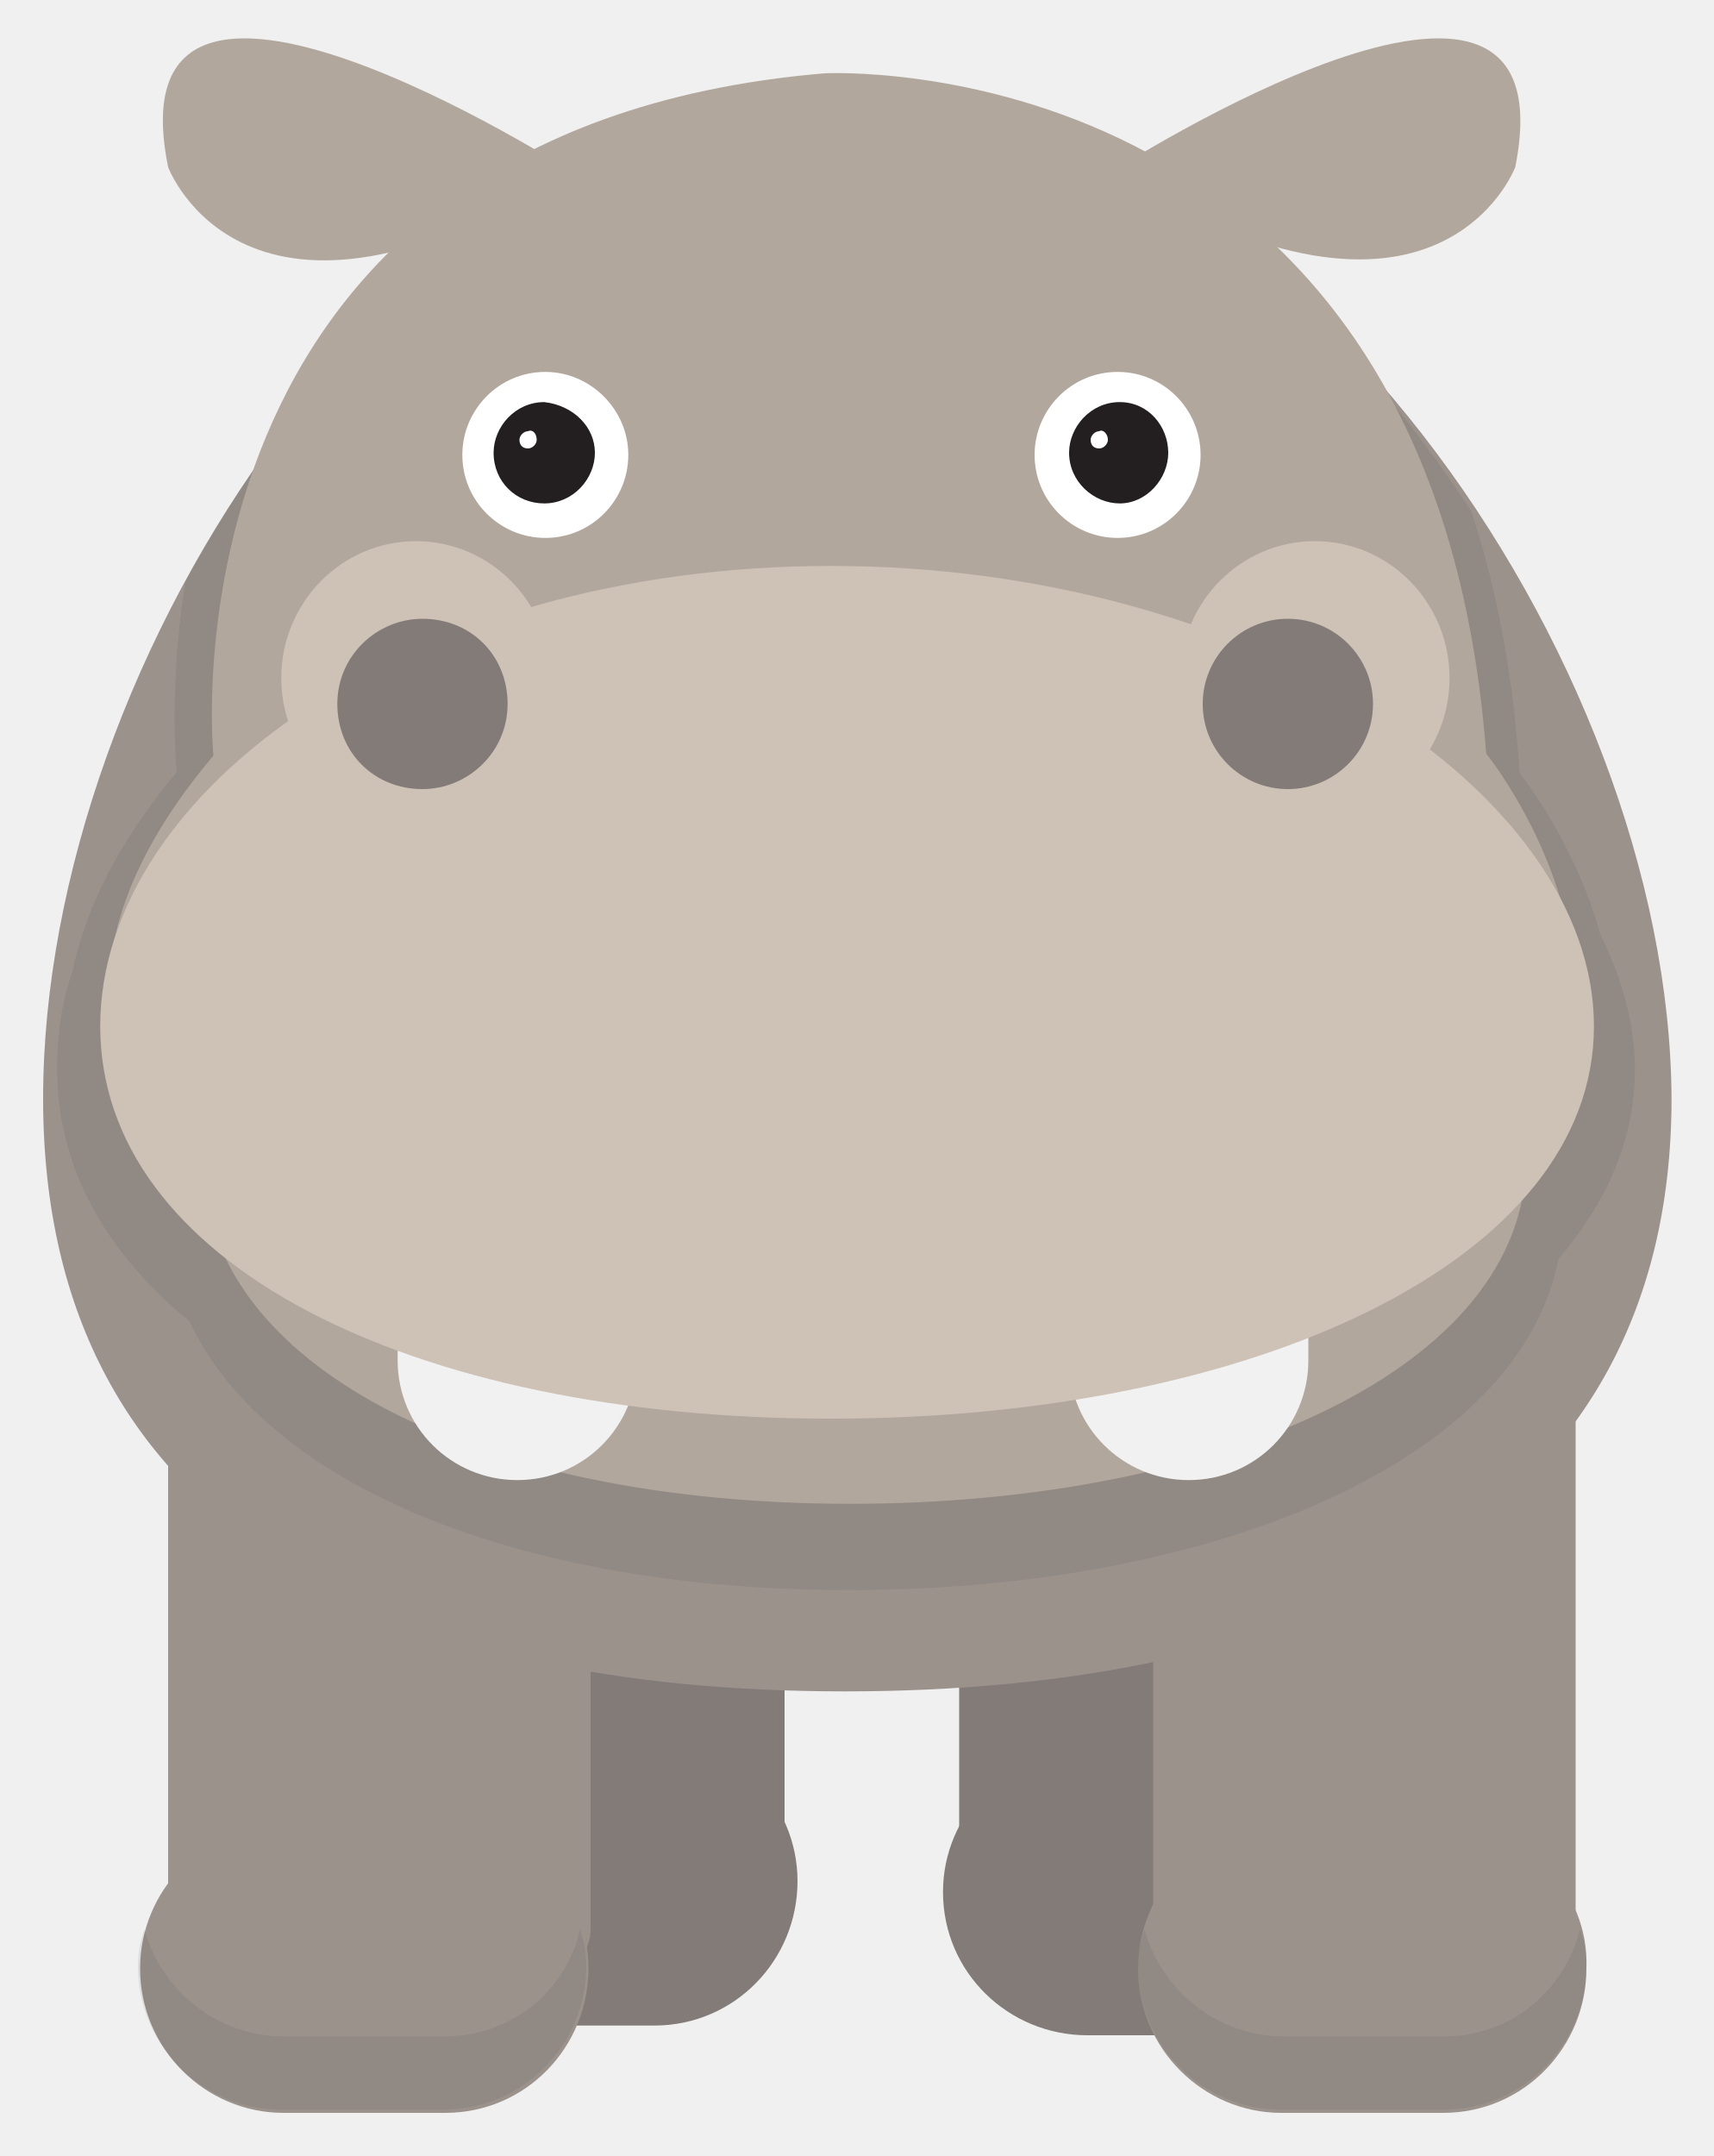
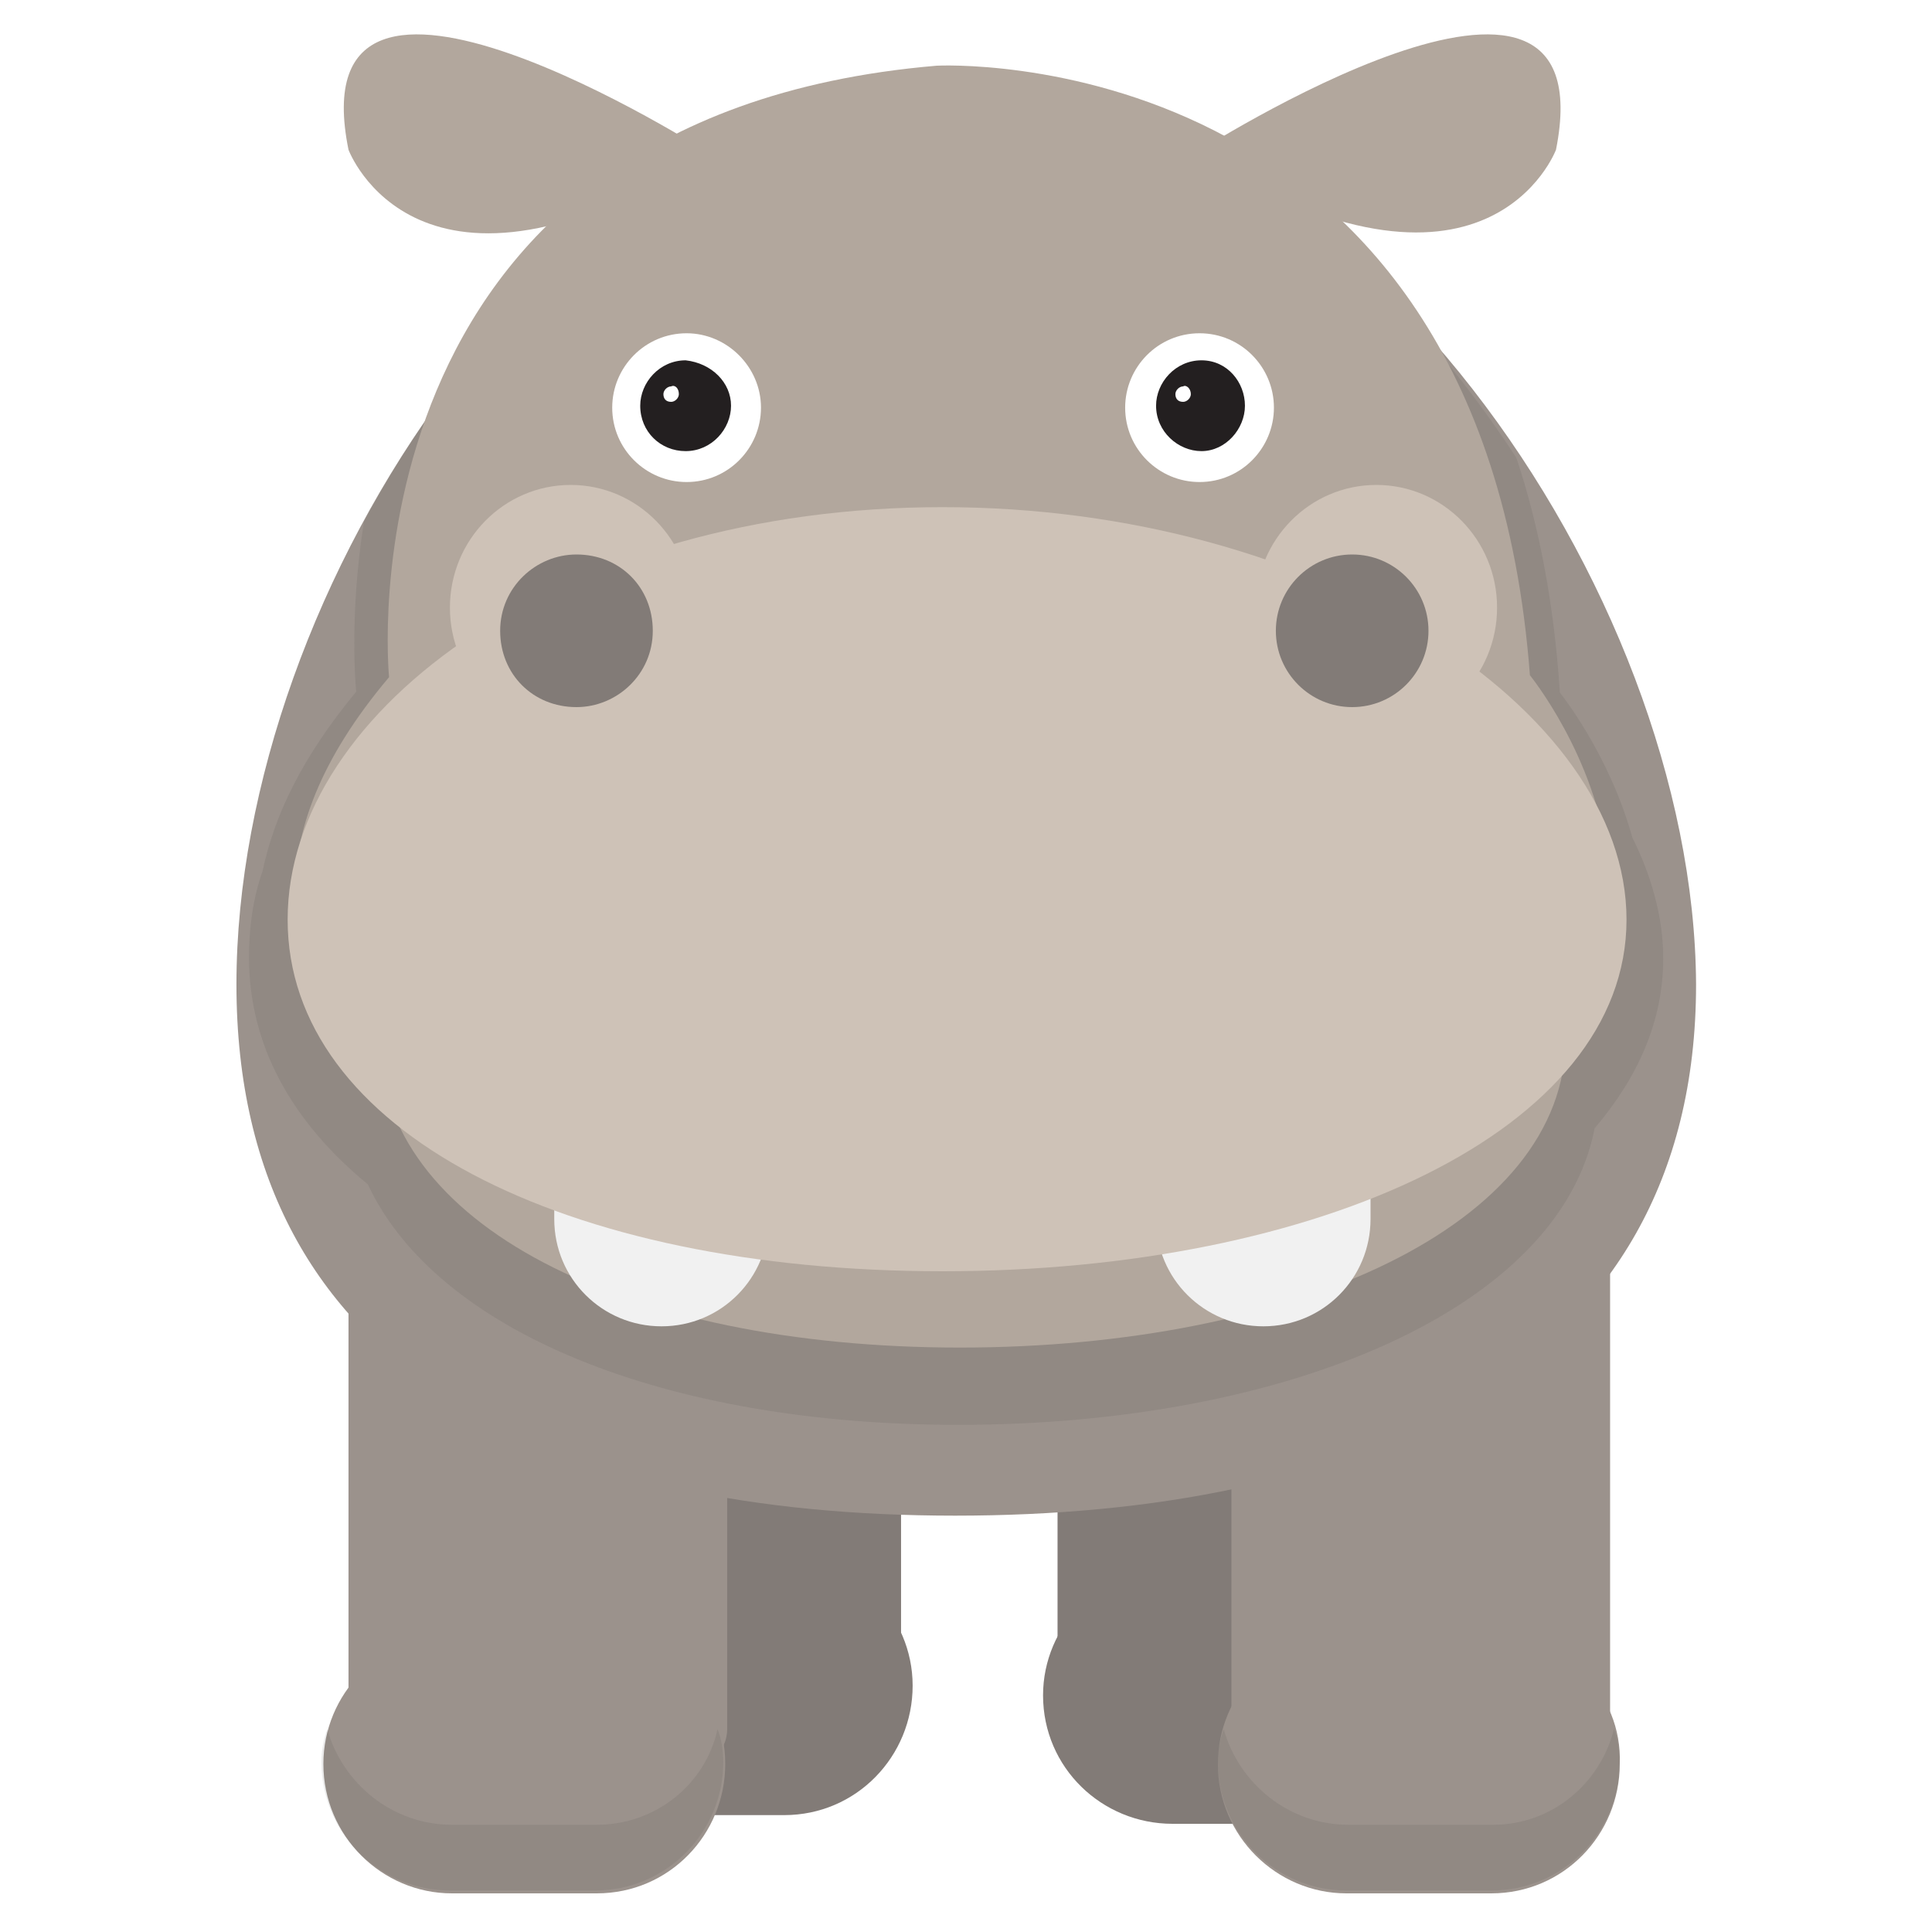
- <svg xmlns="http://www.w3.org/2000/svg" version="1.1" id="레이어_1" x="0px" y="0px" width="159px" height="200px" viewBox="0 0 159 200" style="enable-background:new 0 0 159 200;" xml:space="preserve">
-   <style type="text/css">
- 
- 	.st0{fill:#827B77;}
- 	.st1{fill:#B2A79D;}
- 	.st2{fill:#231F20;}
- 	.st3{fill:#F1F1F1;}
- 	.st4{opacity:0.1;}
- 	.st5{fill:#FFFFFF;}
- 	.st6{fill:#9B928C;}
- 	.st7{fill:#CEC2B7;}
- 	.st8{fill:#333333;}
- 
- </style>
-   <path class="st1" d="M103.2,15.9c30.3,18.6,37.4-0.4,37.4-0.4C146-11.6,103.2,15.9,103.2,15.9z" />
-   <path class="st1" d="M15.6,15.5c0,0,7.1,19.2,37.4,0.4C53,15.9,10.1-11.6,15.6,15.5z" />
-   <path class="st0" d="M60.7,161.2h-15c-7.5,0-13.3,6.1-13.3,13.3c0,7.3,6.1,13.4,13.3,13.4h15c7.5,0,13.3-6.1,13.3-13.4  S68,161.2,60.7,161.2z" />
-   <path class="st0" d="M54,103.3h-0.6c-10.3,0-19.8,8.3-19.8,18.6v49.4c0,10.3,39.2,10.3,39.2,0v-49.4C72.6,111.6,64.3,103.3,54,103.3  z" />
-   <path class="st6" d="M41.3,169.3h-15c-7.5,0-13.3,6.1-13.3,13.3c0,7.5,6.1,13.4,13.3,13.4h15c7.5,0,13.3-6.1,13.3-13.4  C54.6,175.1,48.7,169.3,41.3,169.3z" />
-   <path class="st6" d="M36,111.4h-0.6c-10.3,0-19.8,8.3-19.8,18.6v49c0,10.3,39.2,10.3,39.2,0v-49C54.6,119.7,46.3,111.4,36,111.4z" />
-   <path class="st0" d="M115.9,162.2h-15c-7.5,0-13.4,6.1-13.4,13.3c0,7.5,6.1,13.3,13.4,13.3h15c7.3,0,13.3-6.1,13.3-13.3  C129.2,168.2,123.4,162.2,115.9,162.2z" />
-   <path class="st0" d="M109.4,104.3h-0.6c-10.3,0-19.8,8.3-19.8,18.6v50.2c0,10.3,39.2,10.3,39.2,0v-50.2  C128,112.6,119.7,104.3,109.4,104.3z" />
-   <path class="st6" d="M133.9,169.3h-15c-7.5,0-13.3,6.1-13.3,13.3c0,7.5,6.1,13.4,13.3,13.4h15c7.5,0,13.3-6.1,13.3-13.4  C147.5,175.3,141.4,169.3,133.9,169.3z" />
-   <path class="st6" d="M127.4,112.4h-0.6c-10.3,0-19.8,8.3-19.8,18.6v49.2c0,10.3,39.2,10.3,39.2,0V131  C146,120.7,137.7,112.4,127.4,112.4z" />
-   <path class="st6" d="M78.5,9.3C37.6,9.3,4,61,4,101.9c0,40.9,33.6,55,74.4,55c40.9,0,76.7-14.2,76.7-55C154.9,61,119.1,9.3,78.5,9.3  z" />
-   <g class="st4">
-     <path class="st8" d="M16.4,71.6c-5.7,6.9-8.5,12.9-9.7,18.6c-1,2.8-1.4,5.9-1.4,8.9c0,9.1,4.4,17,12.3,23.5   c7.1,15.2,30.7,24.9,61.1,24.9c34.2,0,62.3-12.1,65.9-30.7c4.5-5.3,7.1-11.1,7.1-17.6c0-4.2-1.2-8.5-3.2-12.5   c-2.4-8.7-7.5-15-7.5-15c-0.6-9.3-2.2-17.4-4.5-24.3c-14.3-22-35.6-38.5-58.4-38.5C53,8.9,30.7,28.9,17.2,54   C15.6,64.1,16.4,71.6,16.4,71.6z" />
+ <svg xmlns="http://www.w3.org/2000/svg" width="420" height="420" viewBox="0 0 420 420" fill="none">
+   <rect width="420" height="420" fill="white" />
+   <path d="M259.72 33.39C323.35 72.45 338.26 32.55 338.26 32.55C349.6 -24.36 259.72 33.39 259.72 33.39Z" fill="#B2A79D" />
+   <path d="M75.76 32.55C75.76 32.55 90.67 72.87 154.3 33.39C154.3 33.39 64.21 -24.36 75.76 32.55Z" fill="#B2A79D" />
+   <path d="M170.47 338.52H138.97C123.22 338.52 111.04 351.33 111.04 366.45C111.04 381.78 123.85 394.59 138.97 394.59H170.47C186.22 394.59 198.4 381.78 198.4 366.45C198.4 351.12 185.8 338.52 170.47 338.52Z" fill="#827B77" />
+   <path d="M156.4 216.93H155.14C133.51 216.93 113.56 234.36 113.56 255.99V359.73C113.56 381.36 195.88 381.36 195.88 359.73V255.99C195.46 234.36 178.03 216.93 156.4 216.93Z" fill="#827B77" />
+   <path d="M129.73 355.53H98.23C82.48 355.53 70.3 368.34 70.3 383.46C70.3 399.21 83.11 411.6 98.23 411.6H129.73C145.48 411.6 157.66 398.79 157.66 383.46C157.66 367.71 145.27 355.53 129.73 355.53Z" fill="#9B928C" />
+   <path d="M118.6 233.94H117.34C95.71 233.94 75.76 251.37 75.76 273V375.9C75.76 397.53 158.08 397.53 158.08 375.9V273C157.66 251.37 140.23 233.94 118.6 233.94Z" fill="#9B928C" />
+   <path d="M286.39 340.62H254.89C239.14 340.62 226.75 353.43 226.75 368.55C226.75 384.3 239.56 396.48 254.89 396.48H286.39C301.72 396.48 314.32 383.67 314.32 368.55C314.32 353.22 302.14 340.62 286.39 340.62Z" fill="#827B77" />
+   <path d="M272.74 219.03H271.48C249.85 219.03 229.9 236.46 229.9 258.09V363.51C229.9 385.14 312.22 385.14 312.22 363.51V258.09C311.8 236.46 294.37 219.03 272.74 219.03Z" fill="#827B77" />
+   <path d="M324.19 355.53H292.69C276.94 355.53 264.76 368.34 264.76 383.46C264.76 399.21 277.57 411.6 292.69 411.6H324.19C339.94 411.6 352.12 398.79 352.12 383.46C352.75 368.13 339.94 355.53 324.19 355.53Z" fill="#9B928C" />
+   <path d="M310.54 236.04H309.28C287.65 236.04 267.7 253.47 267.7 275.1V378.42C267.7 400.05 350.02 400.05 350.02 378.42V275.1C349.6 253.47 332.17 236.04 310.54 236.04Z" fill="#9B928C" />
+   <path d="M207.85 19.53C121.96 19.53 51.4 128.1 51.4 213.99C51.4 299.88 121.96 329.49 207.64 329.49C293.53 329.49 368.71 299.67 368.71 213.99C368.29 128.1 293.11 19.53 207.85 19.53Z" fill="#9B928C" />
+   <g opacity="0.1">
+     <path d="M77.44 150.36C65.47 164.85 59.59 177.45 57.07 189.42C54.97 195.3 54.13 201.81 54.13 208.11C54.13 227.22 63.37 243.81 79.96 257.46C94.87 289.38 144.43 309.75 208.27 309.75C280.09 309.75 339.1 284.34 346.66 245.28C356.11 234.15 361.57 221.97 361.57 208.32C361.57 199.5 359.05 190.47 354.85 182.07C349.81 163.8 339.1 150.57 339.1 150.57C337.84 131.04 334.48 114.03 329.65 99.54C299.62 53.34 254.89 18.69 207.01 18.69C154.3 18.69 107.47 60.69 79.12 113.4C75.76 134.61 77.44 150.36 77.44 150.36Z" fill="#333333" />
  </g>
-   <path class="st1" d="M78.9,69.9c-34.6,0-60.1,18.4-60.1,37.6s25.3,32,60.1,32c34.6,0,62.7-12.7,62.7-32  C141.6,88.3,113.5,69.9,78.9,69.9z" />
-   <path class="st1" d="M137.9,69.9c-5-66.1-61.4-63.1-61.4-63.1C14,12.1,19.8,70.1,19.8,70.1c-28.9,34.2,15.8,52.2,15.8,52.2  c29.9,11.7,84.9,0,84.9,0C165.2,103.5,137.9,69.9,137.9,69.9z" />
-   <ellipse class="st7" cx="38.6" cy="62.9" rx="12.5" ry="12.7" />
-   <ellipse class="st7" cx="122" cy="62.9" rx="12.5" ry="12.7" />
-   <g>
-     <g>
-       <g>
-         <path class="st5" d="M58.3,42.2c0,4.2-3.4,7.7-7.7,7.7c-4.2,0-7.7-3.4-7.7-7.7c0-4.2,3.4-7.7,7.7-7.7     C54.8,34.5,58.3,38,58.3,42.2z" />
-       </g>
-     </g>
-     <path class="st2" d="M55.2,42c0,2.4-2,4.7-4.7,4.7c-2.6,0-4.7-2-4.7-4.7c0-2.4,2-4.7,4.7-4.7C53.2,37.6,55.2,39.6,55.2,42z" />
-     <path class="st5" d="M49.8,40.8c0,0.4-0.4,0.8-0.8,0.8c-0.6,0-0.8-0.4-0.8-0.8c0-0.4,0.4-0.8,0.8-0.8   C49.4,39.8,49.8,40.2,49.8,40.8z" />
+   <path d="M208.69 146.79C136.03 146.79 82.48 185.43 82.48 225.75C82.48 266.07 135.61 292.95 208.69 292.95C281.35 292.95 340.36 266.28 340.36 225.75C340.36 185.43 281.35 146.79 208.69 146.79Z" fill="#B2A79D" />
+   <path d="M332.59 146.79C322.09 7.98 203.65 14.28 203.65 14.28C72.4 25.41 84.58 147.21 84.58 147.21C23.89 219.03 117.76 256.83 117.76 256.83C180.55 281.4 296.05 256.83 296.05 256.83C389.92 217.35 332.59 146.79 332.59 146.79Z" fill="#B2A79D" />
+   <path d="M124.06 158.76C138.558 158.76 150.31 146.819 150.31 132.09C150.31 117.36 138.558 105.42 124.06 105.42C109.563 105.42 97.81 117.36 97.81 132.09C97.81 146.819 109.563 158.76 124.06 158.76Z" fill="#CEC2B7" />
+   <path d="M299.2 158.76C313.697 158.76 325.45 146.819 325.45 132.09C325.45 117.36 313.697 105.42 299.2 105.42C284.702 105.42 272.95 117.36 272.95 132.09C272.95 146.819 284.702 158.76 299.2 158.76Z" fill="#CEC2B7" />
+   <path d="M165.43 88.62C165.43 97.44 158.29 104.79 149.26 104.79C140.44 104.79 133.09 97.65 133.09 88.62C133.09 79.8 140.23 72.45 149.26 72.45C158.08 72.45 165.43 79.8 165.43 88.62Z" fill="white" />
+   <path d="M158.92 88.2C158.92 93.24 154.72 98.07 149.05 98.07C143.59 98.07 139.18 93.87 139.18 88.2C139.18 83.16 143.38 78.33 149.05 78.33C154.72 78.96 158.92 83.16 158.92 88.2Z" fill="#231F20" />
+   <path d="M147.58 85.68C147.58 86.52 146.74 87.36 145.9 87.36C144.64 87.36 144.22 86.52 144.22 85.68C144.22 84.84 145.06 84 145.9 84C146.74 83.58 147.58 84.42 147.58 85.68Z" fill="white" />
+   <path d="M276.94 88.62C276.94 97.44 269.8 104.79 260.77 104.79C251.95 104.79 244.6 97.65 244.6 88.62C244.6 79.8 251.74 72.45 260.77 72.45C269.8 72.45 276.94 79.8 276.94 88.62Z" fill="white" />
+   <path d="M270.64 88.2C270.64 93.24 266.44 98.07 261.19 98.07C256.15 98.07 251.32 93.87 251.32 88.2C251.32 83.16 255.52 78.33 261.19 78.33C266.86 78.33 270.64 83.16 270.64 88.2Z" fill="#231F20" />
+   <path d="M258.88 85.68C258.88 86.52 258.04 87.36 257.2 87.36C255.94 87.36 255.52 86.52 255.52 85.68C255.52 84.84 256.36 84 257.2 84C257.83 83.58 258.88 84.42 258.88 85.68Z" fill="white" />
+   <path d="M297.94 265.02C297.94 277.83 287.65 288.33 274.63 288.33C261.82 288.33 251.32 278.04 251.32 265.02V238.77C251.32 225.96 261.61 215.46 274.63 215.46C287.44 215.46 297.94 225.75 297.94 238.77V265.02Z" fill="#F1F1F1" />
+   <path d="M167.11 265.02C167.11 277.83 156.82 288.33 143.8 288.33C130.99 288.33 120.49 278.04 120.49 265.02V238.77C120.49 225.96 130.78 215.46 143.8 215.46C156.61 215.46 167.11 225.75 167.11 238.77V265.02Z" fill="#F1F1F1" />
+   <path d="M204.91 110.25C123.01 110.25 62.53 153.93 62.53 199.92C62.53 245.7 122.38 276.36 204.91 276.36C286.81 276.36 353.59 245.7 353.59 199.92C353.59 154.14 286.81 110.25 204.91 110.25Z" fill="#CEC2B7" />
+   <path d="M293.95 153.72C303.112 153.72 310.54 146.292 310.54 137.13C310.54 127.968 303.112 120.54 293.95 120.54C284.787 120.54 277.36 127.968 277.36 137.13C277.36 146.292 284.787 153.72 293.95 153.72Z" fill="#827B77" />
+   <path d="M125.32 120.54C116.5 120.54 108.73 127.68 108.73 137.13C108.73 146.58 115.87 153.72 125.32 153.72C134.14 153.72 141.91 146.58 141.91 137.13C141.91 127.68 134.77 120.54 125.32 120.54Z" fill="#827B77" />
+   <g opacity="0.1">
+     <path d="M129.73 396.69H98.23C85.42 396.69 74.5 387.87 71.14 375.9C70.3 378.42 69.88 380.52 69.88 383.04C69.88 398.79 82.69 410.97 97.81 410.97H129.31C145.06 410.97 157.24 398.16 157.24 383.04C157.24 380.52 156.82 378 155.98 375.9C153.46 387.66 142.75 396.69 129.73 396.69Z" fill="#333333" />
  </g>
-   <g>
-     <g>
-       <g>
-         <path class="st5" d="M111.4,42.2c0,4.2-3.4,7.7-7.7,7.7c-4.2,0-7.7-3.4-7.7-7.7c0-4.2,3.4-7.7,7.7-7.7S111.4,38,111.4,42.2z" />
-       </g>
-     </g>
-     <path class="st2" d="M108.4,42c0,2.4-2,4.7-4.5,4.7c-2.4,0-4.7-2-4.7-4.7c0-2.4,2-4.7,4.7-4.7C106.6,37.3,108.4,39.6,108.4,42z" />
-     <path class="st5" d="M102.8,40.8c0,0.4-0.4,0.8-0.8,0.8c-0.6,0-0.8-0.4-0.8-0.8c0-0.4,0.4-0.8,0.8-0.8   C102.3,39.8,102.8,40.2,102.8,40.8z" />
-   </g>
-   <path class="st3" d="M121.4,126.2c0,6.1-4.9,11.1-11.1,11.1l0,0c-6.1,0-11.1-4.9-11.1-11.1v-12.5c0-6.1,4.9-11.1,11.1-11.1l0,0  c6.1,0,11.1,4.9,11.1,11.1V126.2z" />
-   <path class="st3" d="M59.1,126.2c0,6.1-4.9,11.1-11.1,11.1l0,0c-6.1,0-11.1-4.9-11.1-11.1v-12.5c0-6.1,4.9-11.1,11.1-11.1l0,0  c6.1,0,11.1,4.9,11.1,11.1V126.2z" />
-   <path class="st7" d="M77.1,52.5c-39,0-67.8,20.8-67.8,42.7c0,21.8,28.5,36.4,67.8,36.4c39,0,70.8-14.6,70.8-36.4  C147.9,73.4,116.1,52.5,77.1,52.5z" />
-   <ellipse class="st0" cx="119.5" cy="65.3" rx="7.9" ry="7.9" />
-   <path class="st0" d="M39.2,57.4c-4.2,0-7.9,3.4-7.9,7.9s3.4,7.9,7.9,7.9c4.2,0,7.9-3.4,7.9-7.9S43.7,57.4,39.2,57.4z" />
-   <g class="st4">
-     <path class="st8" d="M41.3,188.9h-15c-6.1,0-11.3-4.2-12.9-9.9c-0.4,1.2-0.6,2.2-0.6,3.4c0,7.5,6.1,13.3,13.3,13.3h15   c7.5,0,13.3-6.1,13.3-13.3c0-1.2-0.2-2.4-0.6-3.4C52.6,184.6,47.5,188.9,41.3,188.9z" />
-   </g>
-   <g class="st4">
-     <path class="st8" d="M134.1,188.9h-15c-6.1,0-11.3-4.2-12.9-9.9c-0.4,1.2-0.6,2.2-0.6,3.4c0,7.5,6.1,13.3,13.3,13.3h15   c7.5,0,13.3-6.1,13.3-13.3c0-1.2-0.2-2.4-0.6-3.4C145.2,184.6,140.2,188.9,134.1,188.9z" />
+   <g opacity="0.1">
+     <path d="M324.61 396.69H293.11C280.3 396.69 269.38 387.87 266.02 375.9C265.18 378.42 264.76 380.52 264.76 383.04C264.76 398.79 277.57 410.97 292.69 410.97H324.19C339.94 410.97 352.12 398.16 352.12 383.04C352.12 380.52 351.7 378 350.86 375.9C347.92 387.66 337.42 396.69 324.61 396.69Z" fill="#333333" />
  </g>
</svg>
